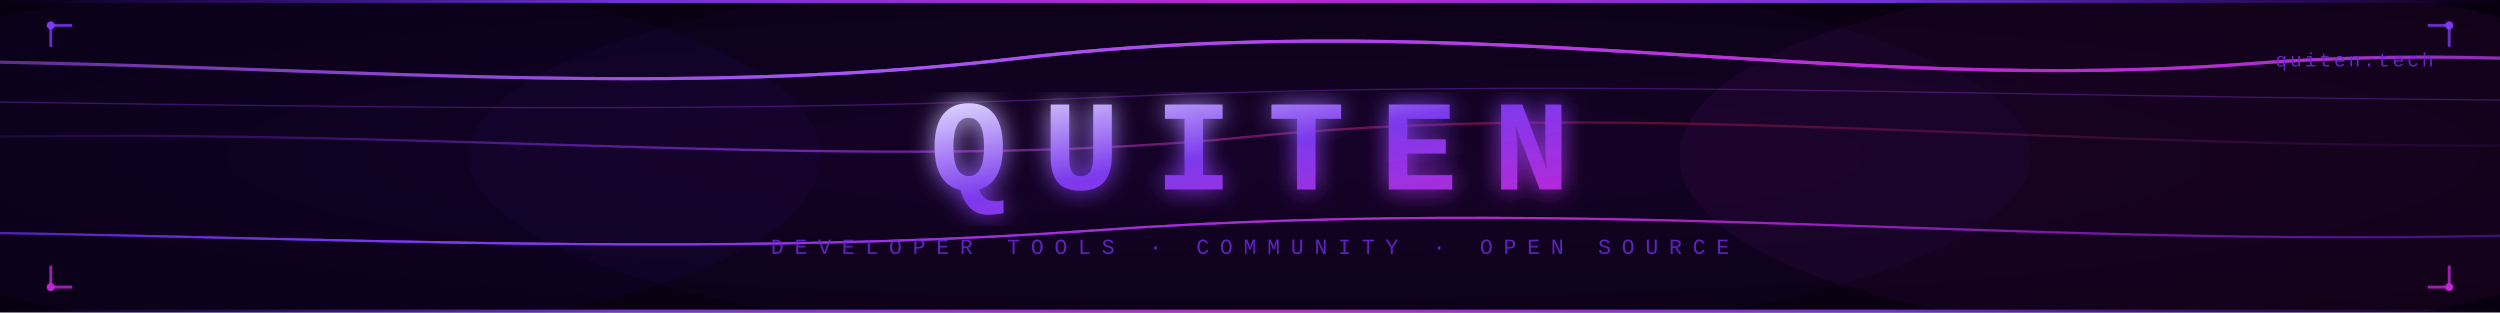
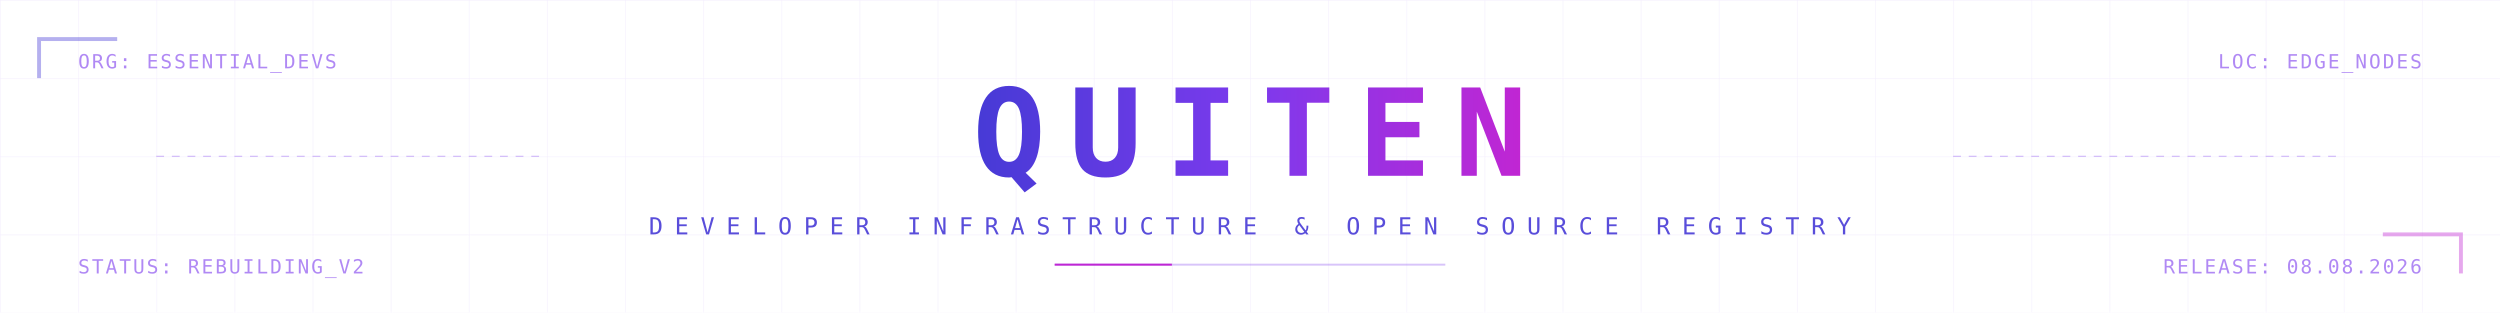
- <svg xmlns="http://www.w3.org/2000/svg" width="1280" height="160" viewBox="0 0 1280 160">
+ <svg xmlns="http://www.w3.org/2000/svg" width="1280" height="160" viewBox="0 0 1280 160" fill="none">
  <defs>
-     <radialGradient id="bg" cx="50%" cy="50%" r="65%">
-       <stop offset="0%" stop-color="#130020" />
-       <stop offset="100%" stop-color="#07000e" />
-     </radialGradient>
-     <linearGradient id="mg1" x1="0%" y1="0%" x2="100%" y2="0%">
-       <stop offset="0%" stop-color="#4614d0" stop-opacity="0" />
-       <stop offset="28%" stop-color="#7c3aed" stop-opacity="1" />
-       <stop offset="58%" stop-color="#c026d3" stop-opacity="0.8" />
-       <stop offset="100%" stop-color="#4614d0" stop-opacity="0" />
-     </linearGradient>
-     <linearGradient id="mg2" x1="0%" y1="0%" x2="100%" y2="0%">
-       <stop offset="0%" stop-color="#6d28d9" stop-opacity="0" />
-       <stop offset="35%" stop-color="#9333ea" stop-opacity="0.7" />
-       <stop offset="65%" stop-color="#e11d48" stop-opacity="0.35" />
-       <stop offset="100%" stop-color="#7c3aed" stop-opacity="0" />
-     </linearGradient>
-     <linearGradient id="mg3" x1="0%" y1="0%" x2="100%" y2="0%">
-       <stop offset="0%" stop-color="#a855f7" stop-opacity="0" />
-       <stop offset="40%" stop-color="#a855f7" stop-opacity="0.9" />
-       <stop offset="72%" stop-color="#c026d3" stop-opacity="1" />
-       <stop offset="100%" stop-color="#a855f7" stop-opacity="0" />
-     </linearGradient>
-     <linearGradient id="titleG" x1="0%" y1="0%" x2="100%" y2="100%">
-       <stop offset="0%" stop-color="#ddd6fe" />
-       <stop offset="45%" stop-color="#7c3aed" />
+     <linearGradient id="brandGradient" x1="0%" y1="0%" x2="100%" y2="0%">
+       <stop offset="0%" stop-color="#473ad6" />
+       <stop offset="50%" stop-color="#7c3aed" />
      <stop offset="100%" stop-color="#c026d3" />
    </linearGradient>
-     <linearGradient id="edge" x1="0%" y1="0%" x2="100%" y2="0%">
-       <stop offset="0%" stop-color="#4614d0" stop-opacity="0" />
-       <stop offset="25%" stop-color="#7c3aed" stop-opacity="0.9" />
-       <stop offset="50%" stop-color="#c026d3" />
-       <stop offset="75%" stop-color="#7c3aed" stop-opacity="0.9" />
-       <stop offset="100%" stop-color="#4614d0" stop-opacity="0" />
-     </linearGradient>
-     <filter id="glow">
-       <feGaussianBlur stdDeviation="6" result="b" />
-       <feMerge>
-         <feMergeNode in="b" />
-         <feMergeNode in="SourceGraphic" />
-       </feMerge>
-     </filter>
-     <filter id="softglow">
-       <feGaussianBlur stdDeviation="2.5" result="b" />
-       <feMerge>
-         <feMergeNode in="b" />
-         <feMergeNode in="SourceGraphic" />
-       </feMerge>
-     </filter>
+     <pattern id="grid" x="0" y="0" width="40" height="40" patternUnits="userSpaceOnUse">
+       <path d="M 40 0 L 0 0 0 40" fill="none" stroke="#7c3aed" stroke-width="0.5" opacity="0.1" />
+     </pattern>
  </defs>
-   <rect width="1280" height="160" fill="url(#bg)" />
-   <ellipse cx="160" cy="80" rx="260" ry="90" fill="#4614d0" opacity="0.06" />
-   <ellipse cx="1120" cy="80" rx="260" ry="90" fill="#c026d3" opacity="0.06" />
-   <ellipse cx="640" cy="80" rx="400" ry="100" fill="#6d28d9" opacity="0.04" />
-   <path d="M-240,36 C60,18 280,58 520,30 C760,2 940,50 1160,32 C1280,24 1340,36 1520,36" stroke="url(#mg3)" stroke-width="1.6" fill="none">
-     <animateTransform attributeName="transform" type="translate" from="0,0" to="200,0" dur="9s" repeatCount="indefinite" />
-   </path>
-   <path d="M-240,36 C60,18 280,58 520,30 C760,2 940,50 1160,32 C1280,24 1340,36 1520,36" stroke="url(#mg3)" stroke-width="1.6" fill="none">
-     <animateTransform attributeName="transform" type="translate" from="-1280,0" to="0,0" dur="9s" repeatCount="indefinite" />
-   </path>
-   <path d="M-120,74 C180,58 420,92 640,70 C860,48 1100,84 1400,72" stroke="url(#mg2)" stroke-width="1.2" fill="none">
-     <animateTransform attributeName="transform" type="translate" from="0,0" to="-180,0" dur="14s" repeatCount="indefinite" />
-   </path>
-   <path d="M-300,122 C0,108 280,138 560,118 C840,98 1060,132 1360,118 C1440,114 1500,120 1580,122" stroke="url(#mg1)" stroke-width="1.1" fill="none">
-     <animateTransform attributeName="transform" type="translate" from="0,0" to="140,0" dur="7s" repeatCount="indefinite" />
-   </path>
-   <path d="M-300,122 C0,108 280,138 560,118 C840,98 1060,132 1360,118 C1440,114 1500,120 1580,122" stroke="url(#mg1)" stroke-width="1.1" fill="none">
-     <animateTransform attributeName="transform" type="translate" from="-1280,0" to="0,0" dur="7s" repeatCount="indefinite" />
-   </path>
-   <path d="M-400,52 C-100,44 240,64 560,50 C880,36 1100,58 1680,50" stroke="#9333ea" stroke-width="0.7" fill="none" opacity="0.35">
-     <animateTransform attributeName="transform" type="translate" from="0,6" to="280,6" dur="20s" repeatCount="indefinite" />
-   </path>
-   <rect x="0" y="0" width="1280" height="1.5" fill="url(#edge)">
-     <animate attributeName="opacity" values="0.3;1;0.3" dur="3s" repeatCount="indefinite" />
-   </rect>
-   <rect x="0" y="158.5" width="1280" height="1.5" fill="url(#edge)">
-     <animate attributeName="opacity" values="0.3;1;0.3" dur="3s" begin="1.5s" repeatCount="indefinite" />
-   </rect>
-   <path d="M26,24 L26,13 L37,13" stroke="#7c3aed" stroke-width="1.5" fill="none" opacity="0.8" />
-   <path d="M1254,24 L1254,13 L1243,13" stroke="#7c3aed" stroke-width="1.5" fill="none" opacity="0.8" />
-   <path d="M26,136 L26,147 L37,147" stroke="#c026d3" stroke-width="1.5" fill="none" opacity="0.8" />
-   <path d="M1254,136 L1254,147 L1243,147" stroke="#c026d3" stroke-width="1.5" fill="none" opacity="0.8" />
-   <circle cx="26" cy="13" r="2" fill="#7c3aed" filter="url(#softglow)" />
-   <circle cx="1254" cy="13" r="2" fill="#7c3aed" filter="url(#softglow)" />
-   <circle cx="26" cy="147" r="2" fill="#c026d3" filter="url(#softglow)" />
-   <circle cx="1254" cy="147" r="2" fill="#c026d3" filter="url(#softglow)" />
-   <text x="1246" y="34" text-anchor="end" font-family="'Courier New', Courier, monospace" font-size="10" fill="#6d28d9" letter-spacing="1.5" opacity="0.9">quiten.tech</text>
-   <text x="640" y="97" text-anchor="middle" font-family="'Courier New', Courier, monospace" font-size="66" font-weight="900" letter-spacing="18" fill="url(#titleG)" filter="url(#glow)">QUITEN</text>
-   <text x="640" y="130" text-anchor="middle" font-family="'Courier New', Courier, monospace" font-size="11" letter-spacing="5.5" fill="#6d28d9" opacity="0.85">
-     DEVELOPER TOOLS  ·  COMMUNITY  ·  OPEN SOURCE
+   <rect width="1280" height="160" fill="url(#grid)" />
+   <g opacity="0.4">
+     <path d="M 20 40 L 20 20 L 60 20" stroke="#473ad6" stroke-width="2" />
+     <path d="M 1220 120 L 1260 120 L 1260 140" stroke="#c026d3" stroke-width="2" />
+     <line x1="80" y1="80" x2="280" y2="80" stroke="#7c3aed" stroke-width="0.5" stroke-dasharray="4 4" />
+     <line x1="1000" y1="80" x2="1200" y2="80" stroke="#7c3aed" stroke-width="0.5" stroke-dasharray="4 4" />
+   </g>
+   <g font-family="monospace" font-size="10" fill="#7c3aed" opacity="0.6" letter-spacing="1">
+     <text x="40" y="35">ORG: ESSENTIAL_DEVS</text>
+     <text x="40" y="140">STATUS: REBUILDING_V2</text>
+     <text x="1240" y="35" text-anchor="end">LOC: EDGE_NODES</text>
+     <text x="1240" y="140" text-anchor="end">RELEASE: 08.08.2026</text>
+   </g>
+   <text x="640" y="90" text-anchor="middle" font-family="ui-monospace, 'JetBrains Mono', 'Cascadia Code', monospace" font-size="62" font-weight="800" letter-spacing="12" fill="url(#brandGradient)">QUITEN</text>
+   <text x="640" y="120" text-anchor="middle" font-family="monospace" font-size="12" font-weight="400" letter-spacing="6" fill="#473ad6" opacity="0.9">
+     DEVELOPER INFRASTRUCTURE &amp; OPEN SOURCE REGISTRY
  </text>
+   <rect x="540" y="135" width="200" height="1" fill="#7c3aed" opacity="0.3" />
+   <rect x="540" y="135" width="60" height="1" fill="#c026d3" />
</svg>
